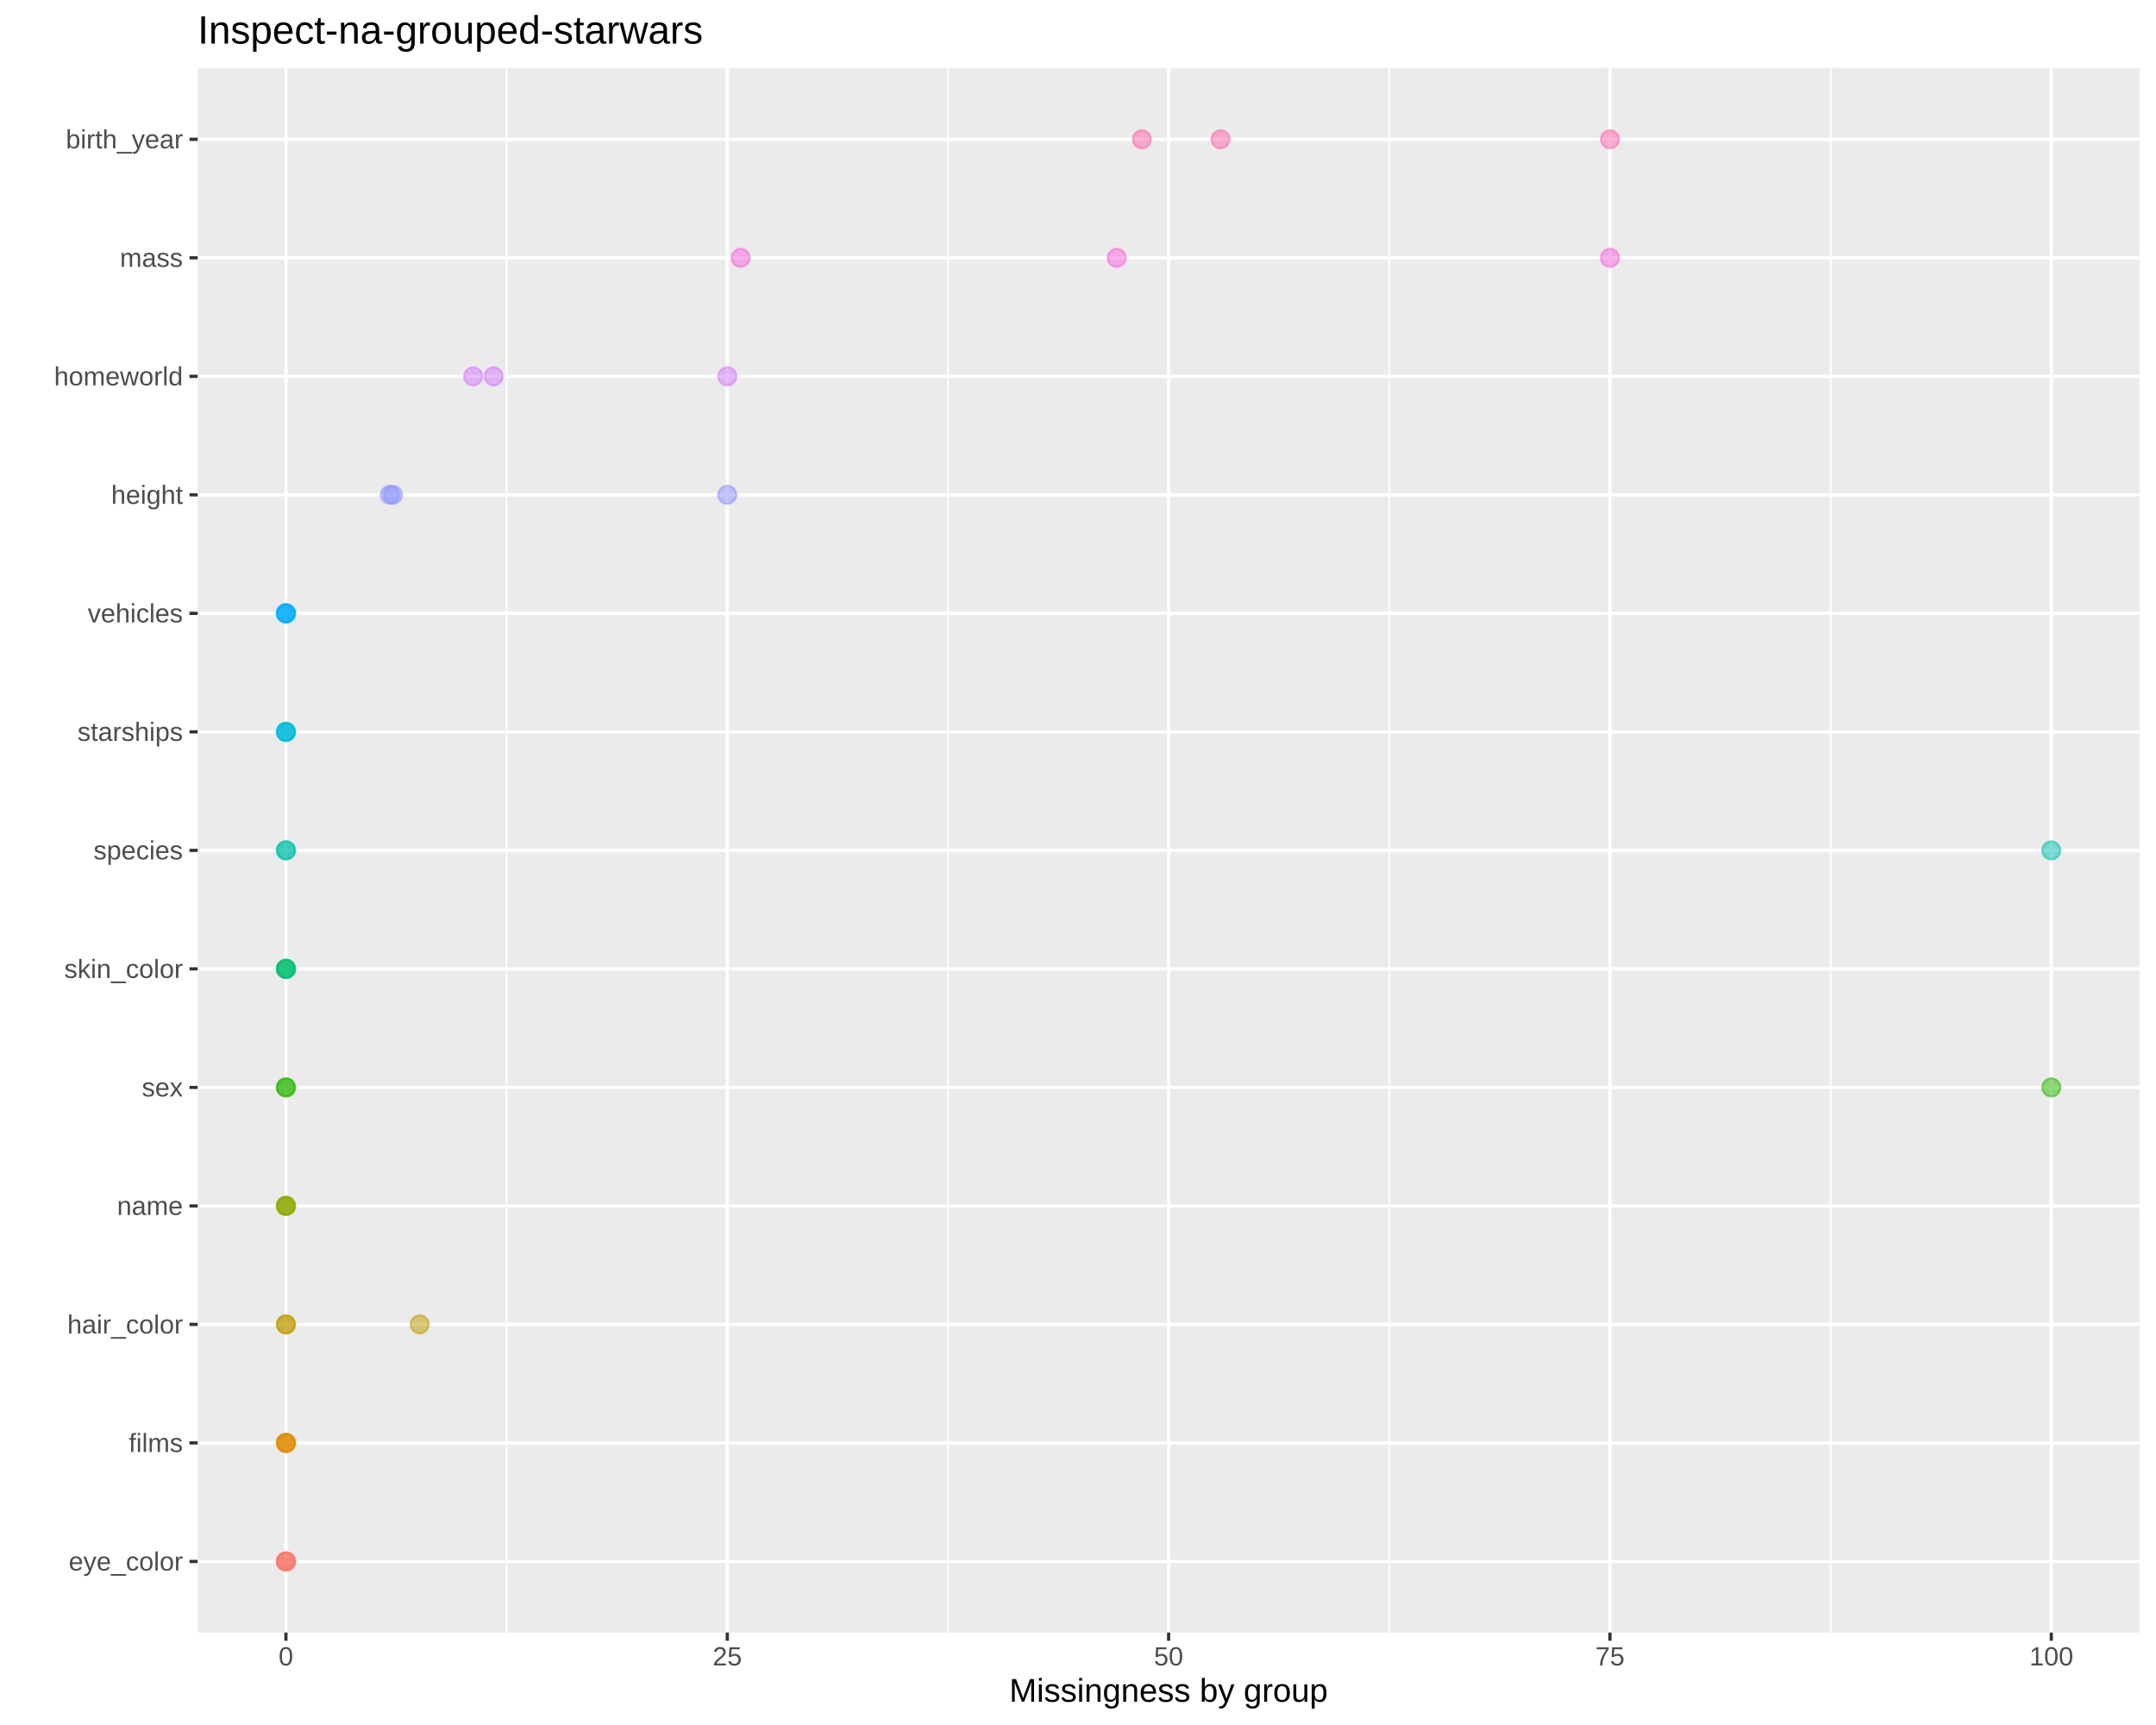
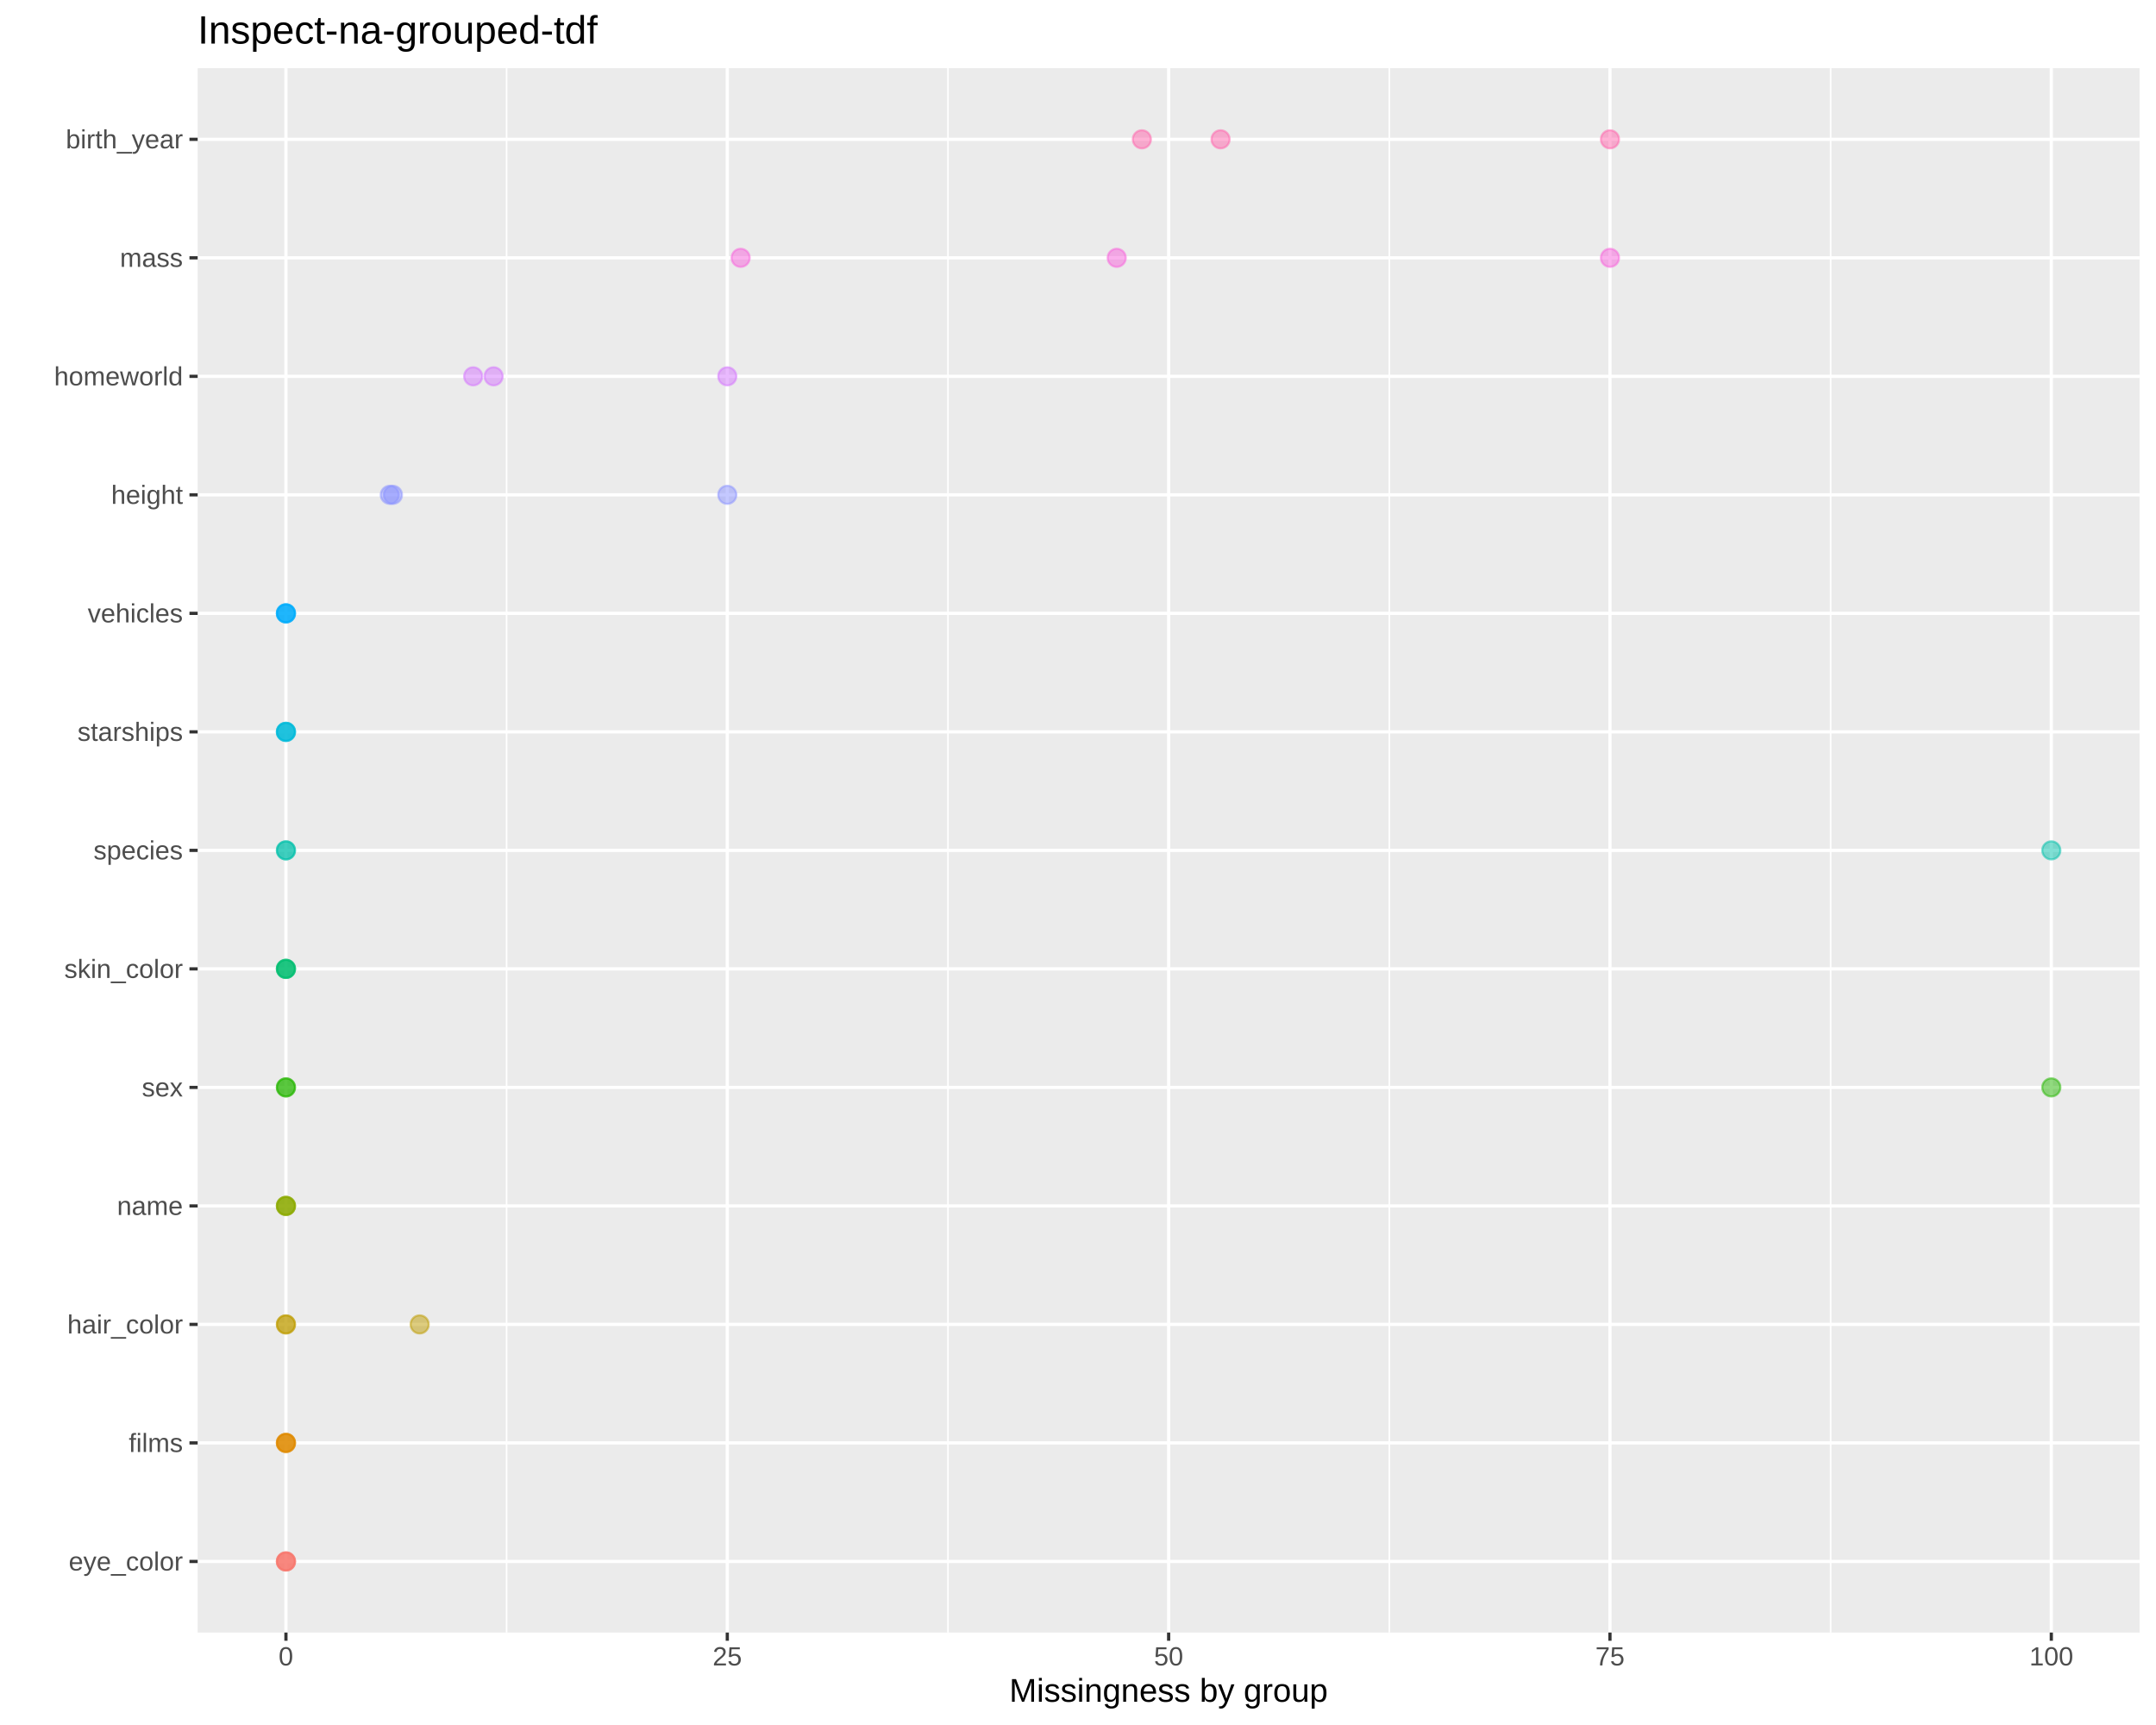
<svg xmlns="http://www.w3.org/2000/svg" viewBox="0 0 720.00 576.00">
  <defs>
    <style type="text/css">
    line, polyline, polygon, path, rect, circle {
      fill: none;
      stroke: #000000;
      stroke-linecap: round;
      stroke-linejoin: round;
      stroke-miterlimit: 10.00;
    }
  </style>
  </defs>
  <rect width="100%" height="100%" style="stroke: none; fill: #FFFFFF;" />
  <rect x="0.00" y="0.00" width="720.00" height="576.00" style="stroke-width: 1.07; stroke: #FFFFFF; fill: #FFFFFF;" />
  <defs>
    <clipPath id="cpNjYuMDF8NzE0LjUyfDU0NS4xM3wyMi43Nw==">
      <rect x="66.01" y="22.77" width="648.51" height="522.36" />
    </clipPath>
  </defs>
  <rect x="66.01" y="22.77" width="648.51" height="522.36" style="stroke-width: 1.07; stroke: none; fill: #EBEBEB;" clip-path="url(#cpNjYuMDF8NzE0LjUyfDU0NS4xM3wyMi43Nw==)" />
  <polyline points="169.18,545.13 169.18,22.77 " style="stroke-width: 0.53; stroke: #FFFFFF; stroke-linecap: butt;" clip-path="url(#cpNjYuMDF8NzE0LjUyfDU0NS4xM3wyMi43Nw==)" />
  <polyline points="316.57,545.13 316.57,22.77 " style="stroke-width: 0.53; stroke: #FFFFFF; stroke-linecap: butt;" clip-path="url(#cpNjYuMDF8NzE0LjUyfDU0NS4xM3wyMi43Nw==)" />
  <polyline points="463.96,545.13 463.96,22.77 " style="stroke-width: 0.53; stroke: #FFFFFF; stroke-linecap: butt;" clip-path="url(#cpNjYuMDF8NzE0LjUyfDU0NS4xM3wyMi43Nw==)" />
  <polyline points="611.35,545.13 611.35,22.77 " style="stroke-width: 0.53; stroke: #FFFFFF; stroke-linecap: butt;" clip-path="url(#cpNjYuMDF8NzE0LjUyfDU0NS4xM3wyMi43Nw==)" />
  <polyline points="66.01,521.39 714.52,521.39 " style="stroke-width: 1.07; stroke: #FFFFFF; stroke-linecap: butt;" clip-path="url(#cpNjYuMDF8NzE0LjUyfDU0NS4xM3wyMi43Nw==)" />
  <polyline points="66.01,481.81 714.52,481.81 " style="stroke-width: 1.07; stroke: #FFFFFF; stroke-linecap: butt;" clip-path="url(#cpNjYuMDF8NzE0LjUyfDU0NS4xM3wyMi43Nw==)" />
  <polyline points="66.01,442.24 714.52,442.24 " style="stroke-width: 1.07; stroke: #FFFFFF; stroke-linecap: butt;" clip-path="url(#cpNjYuMDF8NzE0LjUyfDU0NS4xM3wyMi43Nw==)" />
  <polyline points="66.01,402.67 714.52,402.67 " style="stroke-width: 1.07; stroke: #FFFFFF; stroke-linecap: butt;" clip-path="url(#cpNjYuMDF8NzE0LjUyfDU0NS4xM3wyMi43Nw==)" />
  <polyline points="66.01,363.10 714.52,363.10 " style="stroke-width: 1.07; stroke: #FFFFFF; stroke-linecap: butt;" clip-path="url(#cpNjYuMDF8NzE0LjUyfDU0NS4xM3wyMi43Nw==)" />
  <polyline points="66.01,323.52 714.52,323.52 " style="stroke-width: 1.07; stroke: #FFFFFF; stroke-linecap: butt;" clip-path="url(#cpNjYuMDF8NzE0LjUyfDU0NS4xM3wyMi43Nw==)" />
  <polyline points="66.01,283.95 714.52,283.95 " style="stroke-width: 1.07; stroke: #FFFFFF; stroke-linecap: butt;" clip-path="url(#cpNjYuMDF8NzE0LjUyfDU0NS4xM3wyMi43Nw==)" />
  <polyline points="66.01,244.38 714.52,244.38 " style="stroke-width: 1.07; stroke: #FFFFFF; stroke-linecap: butt;" clip-path="url(#cpNjYuMDF8NzE0LjUyfDU0NS4xM3wyMi43Nw==)" />
  <polyline points="66.01,204.81 714.52,204.81 " style="stroke-width: 1.07; stroke: #FFFFFF; stroke-linecap: butt;" clip-path="url(#cpNjYuMDF8NzE0LjUyfDU0NS4xM3wyMi43Nw==)" />
  <polyline points="66.01,165.23 714.52,165.23 " style="stroke-width: 1.07; stroke: #FFFFFF; stroke-linecap: butt;" clip-path="url(#cpNjYuMDF8NzE0LjUyfDU0NS4xM3wyMi43Nw==)" />
  <polyline points="66.01,125.66 714.52,125.66 " style="stroke-width: 1.07; stroke: #FFFFFF; stroke-linecap: butt;" clip-path="url(#cpNjYuMDF8NzE0LjUyfDU0NS4xM3wyMi43Nw==)" />
  <polyline points="66.01,86.09 714.52,86.09 " style="stroke-width: 1.07; stroke: #FFFFFF; stroke-linecap: butt;" clip-path="url(#cpNjYuMDF8NzE0LjUyfDU0NS4xM3wyMi43Nw==)" />
  <polyline points="66.01,46.52 714.52,46.52 " style="stroke-width: 1.07; stroke: #FFFFFF; stroke-linecap: butt;" clip-path="url(#cpNjYuMDF8NzE0LjUyfDU0NS4xM3wyMi43Nw==)" />
  <polyline points="95.49,545.13 95.49,22.77 " style="stroke-width: 1.07; stroke: #FFFFFF; stroke-linecap: butt;" clip-path="url(#cpNjYuMDF8NzE0LjUyfDU0NS4xM3wyMi43Nw==)" />
  <polyline points="242.88,545.13 242.88,22.77 " style="stroke-width: 1.07; stroke: #FFFFFF; stroke-linecap: butt;" clip-path="url(#cpNjYuMDF8NzE0LjUyfDU0NS4xM3wyMi43Nw==)" />
  <polyline points="390.27,545.13 390.27,22.77 " style="stroke-width: 1.07; stroke: #FFFFFF; stroke-linecap: butt;" clip-path="url(#cpNjYuMDF8NzE0LjUyfDU0NS4xM3wyMi43Nw==)" />
  <polyline points="537.65,545.13 537.65,22.77 " style="stroke-width: 1.07; stroke: #FFFFFF; stroke-linecap: butt;" clip-path="url(#cpNjYuMDF8NzE0LjUyfDU0NS4xM3wyMi43Nw==)" />
  <polyline points="685.04,545.13 685.04,22.77 " style="stroke-width: 1.07; stroke: #FFFFFF; stroke-linecap: butt;" clip-path="url(#cpNjYuMDF8NzE0LjUyfDU0NS4xM3wyMi43Nw==)" />
  <circle cx="95.49" cy="521.39" r="2.27pt" style="stroke-width: 0.71; stroke: #F8766D; stroke-opacity: 0.50; fill: #F8766D; fill-opacity: 0.50;" clip-path="url(#cpNjYuMDF8NzE0LjUyfDU0NS4xM3wyMi43Nw==)" />
  <circle cx="95.49" cy="521.39" r="2.27pt" style="stroke-width: 0.71; stroke: #F8766D; stroke-opacity: 0.50; fill: #F8766D; fill-opacity: 0.50;" clip-path="url(#cpNjYuMDF8NzE0LjUyfDU0NS4xM3wyMi43Nw==)" />
  <circle cx="95.49" cy="521.39" r="2.27pt" style="stroke-width: 0.71; stroke: #F8766D; stroke-opacity: 0.50; fill: #F8766D; fill-opacity: 0.50;" clip-path="url(#cpNjYuMDF8NzE0LjUyfDU0NS4xM3wyMi43Nw==)" />
  <circle cx="95.49" cy="481.81" r="2.27pt" style="stroke-width: 0.71; stroke: #E18A00; stroke-opacity: 0.50; fill: #E18A00; fill-opacity: 0.50;" clip-path="url(#cpNjYuMDF8NzE0LjUyfDU0NS4xM3wyMi43Nw==)" />
  <circle cx="95.49" cy="481.81" r="2.27pt" style="stroke-width: 0.71; stroke: #E18A00; stroke-opacity: 0.50; fill: #E18A00; fill-opacity: 0.50;" clip-path="url(#cpNjYuMDF8NzE0LjUyfDU0NS4xM3wyMi43Nw==)" />
  <circle cx="95.49" cy="481.81" r="2.27pt" style="stroke-width: 0.71; stroke: #E18A00; stroke-opacity: 0.50; fill: #E18A00; fill-opacity: 0.50;" clip-path="url(#cpNjYuMDF8NzE0LjUyfDU0NS4xM3wyMi43Nw==)" />
  <circle cx="95.49" cy="442.24" r="2.27pt" style="stroke-width: 0.71; stroke: #BE9C00; stroke-opacity: 0.50; fill: #BE9C00; fill-opacity: 0.50;" clip-path="url(#cpNjYuMDF8NzE0LjUyfDU0NS4xM3wyMi43Nw==)" />
  <circle cx="140.15" cy="442.24" r="2.27pt" style="stroke-width: 0.71; stroke: #BE9C00; stroke-opacity: 0.50; fill: #BE9C00; fill-opacity: 0.50;" clip-path="url(#cpNjYuMDF8NzE0LjUyfDU0NS4xM3wyMi43Nw==)" />
  <circle cx="95.49" cy="442.24" r="2.27pt" style="stroke-width: 0.71; stroke: #BE9C00; stroke-opacity: 0.50; fill: #BE9C00; fill-opacity: 0.50;" clip-path="url(#cpNjYuMDF8NzE0LjUyfDU0NS4xM3wyMi43Nw==)" />
  <circle cx="95.49" cy="402.67" r="2.27pt" style="stroke-width: 0.71; stroke: #8CAB00; stroke-opacity: 0.50; fill: #8CAB00; fill-opacity: 0.50;" clip-path="url(#cpNjYuMDF8NzE0LjUyfDU0NS4xM3wyMi43Nw==)" />
  <circle cx="95.49" cy="402.67" r="2.27pt" style="stroke-width: 0.71; stroke: #8CAB00; stroke-opacity: 0.50; fill: #8CAB00; fill-opacity: 0.50;" clip-path="url(#cpNjYuMDF8NzE0LjUyfDU0NS4xM3wyMi43Nw==)" />
  <circle cx="95.49" cy="402.67" r="2.27pt" style="stroke-width: 0.71; stroke: #8CAB00; stroke-opacity: 0.50; fill: #8CAB00; fill-opacity: 0.50;" clip-path="url(#cpNjYuMDF8NzE0LjUyfDU0NS4xM3wyMi43Nw==)" />
  <circle cx="95.49" cy="363.10" r="2.27pt" style="stroke-width: 0.71; stroke: #24B700; stroke-opacity: 0.50; fill: #24B700; fill-opacity: 0.50;" clip-path="url(#cpNjYuMDF8NzE0LjUyfDU0NS4xM3wyMi43Nw==)" />
  <circle cx="95.49" cy="363.10" r="2.27pt" style="stroke-width: 0.71; stroke: #24B700; stroke-opacity: 0.50; fill: #24B700; fill-opacity: 0.50;" clip-path="url(#cpNjYuMDF8NzE0LjUyfDU0NS4xM3wyMi43Nw==)" />
  <circle cx="685.04" cy="363.10" r="2.27pt" style="stroke-width: 0.71; stroke: #24B700; stroke-opacity: 0.50; fill: #24B700; fill-opacity: 0.50;" clip-path="url(#cpNjYuMDF8NzE0LjUyfDU0NS4xM3wyMi43Nw==)" />
  <circle cx="95.49" cy="323.52" r="2.27pt" style="stroke-width: 0.71; stroke: #00BE70; stroke-opacity: 0.50; fill: #00BE70; fill-opacity: 0.50;" clip-path="url(#cpNjYuMDF8NzE0LjUyfDU0NS4xM3wyMi43Nw==)" />
  <circle cx="95.49" cy="323.52" r="2.27pt" style="stroke-width: 0.71; stroke: #00BE70; stroke-opacity: 0.50; fill: #00BE70; fill-opacity: 0.50;" clip-path="url(#cpNjYuMDF8NzE0LjUyfDU0NS4xM3wyMi43Nw==)" />
  <circle cx="95.49" cy="323.52" r="2.27pt" style="stroke-width: 0.71; stroke: #00BE70; stroke-opacity: 0.50; fill: #00BE70; fill-opacity: 0.50;" clip-path="url(#cpNjYuMDF8NzE0LjUyfDU0NS4xM3wyMi43Nw==)" />
  <circle cx="95.49" cy="283.95" r="2.27pt" style="stroke-width: 0.71; stroke: #00C1AB; stroke-opacity: 0.50; fill: #00C1AB; fill-opacity: 0.50;" clip-path="url(#cpNjYuMDF8NzE0LjUyfDU0NS4xM3wyMi43Nw==)" />
  <circle cx="95.49" cy="283.95" r="2.27pt" style="stroke-width: 0.71; stroke: #00C1AB; stroke-opacity: 0.50; fill: #00C1AB; fill-opacity: 0.50;" clip-path="url(#cpNjYuMDF8NzE0LjUyfDU0NS4xM3wyMi43Nw==)" />
  <circle cx="685.04" cy="283.95" r="2.27pt" style="stroke-width: 0.71; stroke: #00C1AB; stroke-opacity: 0.50; fill: #00C1AB; fill-opacity: 0.50;" clip-path="url(#cpNjYuMDF8NzE0LjUyfDU0NS4xM3wyMi43Nw==)" />
  <circle cx="95.49" cy="244.38" r="2.27pt" style="stroke-width: 0.71; stroke: #00BBDA; stroke-opacity: 0.50; fill: #00BBDA; fill-opacity: 0.50;" clip-path="url(#cpNjYuMDF8NzE0LjUyfDU0NS4xM3wyMi43Nw==)" />
  <circle cx="95.49" cy="244.38" r="2.27pt" style="stroke-width: 0.71; stroke: #00BBDA; stroke-opacity: 0.50; fill: #00BBDA; fill-opacity: 0.50;" clip-path="url(#cpNjYuMDF8NzE0LjUyfDU0NS4xM3wyMi43Nw==)" />
  <circle cx="95.49" cy="244.38" r="2.27pt" style="stroke-width: 0.71; stroke: #00BBDA; stroke-opacity: 0.50; fill: #00BBDA; fill-opacity: 0.50;" clip-path="url(#cpNjYuMDF8NzE0LjUyfDU0NS4xM3wyMi43Nw==)" />
  <circle cx="95.49" cy="204.81" r="2.27pt" style="stroke-width: 0.71; stroke: #00ACFC; stroke-opacity: 0.50; fill: #00ACFC; fill-opacity: 0.50;" clip-path="url(#cpNjYuMDF8NzE0LjUyfDU0NS4xM3wyMi43Nw==)" />
  <circle cx="95.49" cy="204.81" r="2.27pt" style="stroke-width: 0.71; stroke: #00ACFC; stroke-opacity: 0.50; fill: #00ACFC; fill-opacity: 0.50;" clip-path="url(#cpNjYuMDF8NzE0LjUyfDU0NS4xM3wyMi43Nw==)" />
  <circle cx="95.49" cy="204.81" r="2.27pt" style="stroke-width: 0.71; stroke: #00ACFC; stroke-opacity: 0.50; fill: #00ACFC; fill-opacity: 0.50;" clip-path="url(#cpNjYuMDF8NzE0LjUyfDU0NS4xM3wyMi43Nw==)" />
  <circle cx="130.17" cy="165.23" r="2.27pt" style="stroke-width: 0.71; stroke: #8B93FF; stroke-opacity: 0.50; fill: #8B93FF; fill-opacity: 0.50;" clip-path="url(#cpNjYuMDF8NzE0LjUyfDU0NS4xM3wyMi43Nw==)" />
  <circle cx="131.22" cy="165.23" r="2.27pt" style="stroke-width: 0.71; stroke: #8B93FF; stroke-opacity: 0.50; fill: #8B93FF; fill-opacity: 0.50;" clip-path="url(#cpNjYuMDF8NzE0LjUyfDU0NS4xM3wyMi43Nw==)" />
  <circle cx="242.88" cy="165.23" r="2.27pt" style="stroke-width: 0.71; stroke: #8B93FF; stroke-opacity: 0.50; fill: #8B93FF; fill-opacity: 0.50;" clip-path="url(#cpNjYuMDF8NzE0LjUyfDU0NS4xM3wyMi43Nw==)" />
  <circle cx="164.85" cy="125.66" r="2.27pt" style="stroke-width: 0.71; stroke: #D575FE; stroke-opacity: 0.50; fill: #D575FE; fill-opacity: 0.50;" clip-path="url(#cpNjYuMDF8NzE0LjUyfDU0NS4xM3wyMi43Nw==)" />
  <circle cx="158.02" cy="125.66" r="2.27pt" style="stroke-width: 0.71; stroke: #D575FE; stroke-opacity: 0.50; fill: #D575FE; fill-opacity: 0.50;" clip-path="url(#cpNjYuMDF8NzE0LjUyfDU0NS4xM3wyMi43Nw==)" />
  <circle cx="242.88" cy="125.66" r="2.27pt" style="stroke-width: 0.71; stroke: #D575FE; stroke-opacity: 0.50; fill: #D575FE; fill-opacity: 0.50;" clip-path="url(#cpNjYuMDF8NzE0LjUyfDU0NS4xM3wyMi43Nw==)" />
  <circle cx="372.93" cy="86.09" r="2.27pt" style="stroke-width: 0.71; stroke: #F962DD; stroke-opacity: 0.50; fill: #F962DD; fill-opacity: 0.50;" clip-path="url(#cpNjYuMDF8NzE0LjUyfDU0NS4xM3wyMi43Nw==)" />
  <circle cx="247.34" cy="86.09" r="2.27pt" style="stroke-width: 0.71; stroke: #F962DD; stroke-opacity: 0.50; fill: #F962DD; fill-opacity: 0.50;" clip-path="url(#cpNjYuMDF8NzE0LjUyfDU0NS4xM3wyMi43Nw==)" />
  <circle cx="537.65" cy="86.09" r="2.27pt" style="stroke-width: 0.71; stroke: #F962DD; stroke-opacity: 0.50; fill: #F962DD; fill-opacity: 0.50;" clip-path="url(#cpNjYuMDF8NzE0LjUyfDU0NS4xM3wyMi43Nw==)" />
  <circle cx="407.61" cy="46.52" r="2.27pt" style="stroke-width: 0.71; stroke: #FF65AC; stroke-opacity: 0.50; fill: #FF65AC; fill-opacity: 0.50;" clip-path="url(#cpNjYuMDF8NzE0LjUyfDU0NS4xM3wyMi43Nw==)" />
  <circle cx="381.33" cy="46.52" r="2.27pt" style="stroke-width: 0.71; stroke: #FF65AC; stroke-opacity: 0.50; fill: #FF65AC; fill-opacity: 0.50;" clip-path="url(#cpNjYuMDF8NzE0LjUyfDU0NS4xM3wyMi43Nw==)" />
  <circle cx="537.65" cy="46.52" r="2.27pt" style="stroke-width: 0.71; stroke: #FF65AC; stroke-opacity: 0.50; fill: #FF65AC; fill-opacity: 0.50;" clip-path="url(#cpNjYuMDF8NzE0LjUyfDU0NS4xM3wyMi43Nw==)" />
  <defs>
    <clipPath id="cpMC4wMHw3MjAuMDB8NTc2LjAwfDAuMDA=">
      <rect x="0.00" y="0.00" width="720.00" height="576.00" />
    </clipPath>
  </defs>
  <g clip-path="url(#cpMC4wMHw3MjAuMDB8NTc2LjAwfDAuMDA=)">
    <text x="22.94" y="524.41" style="font-size: 8.80px; fill: #4D4D4D; font-family: Liberation Sans;" textLength="38.14px" lengthAdjust="spacingAndGlyphs">eye_color</text>
  </g>
  <g clip-path="url(#cpMC4wMHw3MjAuMDB8NTc2LjAwfDAuMDA=)">
    <text x="43.00" y="484.84" style="font-size: 8.80px; fill: #4D4D4D; font-family: Liberation Sans;" textLength="18.08px" lengthAdjust="spacingAndGlyphs">films</text>
  </g>
  <g clip-path="url(#cpMC4wMHw3MjAuMDB8NTc2LjAwfDAuMDA=)">
    <text x="22.47" y="445.27" style="font-size: 8.80px; fill: #4D4D4D; font-family: Liberation Sans;" textLength="38.61px" lengthAdjust="spacingAndGlyphs">hair_color</text>
  </g>
  <g clip-path="url(#cpMC4wMHw3MjAuMDB8NTc2LjAwfDAuMDA=)">
    <text x="39.08" y="405.69" style="font-size: 8.80px; fill: #4D4D4D; font-family: Liberation Sans;" textLength="22.00px" lengthAdjust="spacingAndGlyphs">name</text>
  </g>
  <g clip-path="url(#cpMC4wMHw3MjAuMDB8NTc2LjAwfDAuMDA=)">
    <text x="47.38" y="366.12" style="font-size: 8.80px; fill: #4D4D4D; font-family: Liberation Sans;" textLength="13.70px" lengthAdjust="spacingAndGlyphs">sex</text>
  </g>
  <g clip-path="url(#cpMC4wMHw3MjAuMDB8NTc2LjAwfDAuMDA=)">
    <text x="21.47" y="326.55" style="font-size: 8.80px; fill: #4D4D4D; font-family: Liberation Sans;" textLength="39.61px" lengthAdjust="spacingAndGlyphs">skin_color</text>
  </g>
  <g clip-path="url(#cpMC4wMHw3MjAuMDB8NTc2LjAwfDAuMDA=)">
    <text x="31.23" y="286.97" style="font-size: 8.80px; fill: #4D4D4D; font-family: Liberation Sans;" textLength="29.84px" lengthAdjust="spacingAndGlyphs">species</text>
  </g>
  <g clip-path="url(#cpMC4wMHw3MjAuMDB8NTc2LjAwfDAuMDA=)">
    <text x="25.88" y="247.40" style="font-size: 8.80px; fill: #4D4D4D; font-family: Liberation Sans;" textLength="35.20px" lengthAdjust="spacingAndGlyphs">starships</text>
  </g>
  <g clip-path="url(#cpMC4wMHw3MjAuMDB8NTc2LjAwfDAuMDA=)">
    <text x="29.28" y="207.83" style="font-size: 8.80px; fill: #4D4D4D; font-family: Liberation Sans;" textLength="31.80px" lengthAdjust="spacingAndGlyphs">vehicles</text>
  </g>
  <g clip-path="url(#cpMC4wMHw3MjAuMDB8NTc2LjAwfDAuMDA=)">
    <text x="37.13" y="168.26" style="font-size: 8.80px; fill: #4D4D4D; font-family: Liberation Sans;" textLength="23.95px" lengthAdjust="spacingAndGlyphs">height</text>
  </g>
  <g clip-path="url(#cpMC4wMHw3MjAuMDB8NTc2LjAwfDAuMDA=)">
    <text x="18.06" y="128.68" style="font-size: 8.80px; fill: #4D4D4D; font-family: Liberation Sans;" textLength="43.02px" lengthAdjust="spacingAndGlyphs">homeworld</text>
  </g>
  <g clip-path="url(#cpMC4wMHw3MjAuMDB8NTc2LjAwfDAuMDA=)">
    <text x="40.05" y="89.11" style="font-size: 8.80px; fill: #4D4D4D; font-family: Liberation Sans;" textLength="21.03px" lengthAdjust="spacingAndGlyphs">mass</text>
  </g>
  <g clip-path="url(#cpMC4wMHw3MjAuMDB8NTc2LjAwfDAuMDA=)">
    <text x="21.98" y="49.54" style="font-size: 8.80px; fill: #4D4D4D; font-family: Liberation Sans;" textLength="39.09px" lengthAdjust="spacingAndGlyphs">birth_year</text>
  </g>
  <polyline points="63.27,521.39 66.01,521.39 " style="stroke-width: 1.07; stroke: #333333; stroke-linecap: butt;" clip-path="url(#cpMC4wMHw3MjAuMDB8NTc2LjAwfDAuMDA=)" />
  <polyline points="63.27,481.81 66.01,481.81 " style="stroke-width: 1.07; stroke: #333333; stroke-linecap: butt;" clip-path="url(#cpMC4wMHw3MjAuMDB8NTc2LjAwfDAuMDA=)" />
  <polyline points="63.27,442.24 66.01,442.24 " style="stroke-width: 1.07; stroke: #333333; stroke-linecap: butt;" clip-path="url(#cpMC4wMHw3MjAuMDB8NTc2LjAwfDAuMDA=)" />
  <polyline points="63.27,402.67 66.01,402.67 " style="stroke-width: 1.07; stroke: #333333; stroke-linecap: butt;" clip-path="url(#cpMC4wMHw3MjAuMDB8NTc2LjAwfDAuMDA=)" />
  <polyline points="63.27,363.10 66.01,363.10 " style="stroke-width: 1.07; stroke: #333333; stroke-linecap: butt;" clip-path="url(#cpMC4wMHw3MjAuMDB8NTc2LjAwfDAuMDA=)" />
  <polyline points="63.27,323.52 66.01,323.52 " style="stroke-width: 1.07; stroke: #333333; stroke-linecap: butt;" clip-path="url(#cpMC4wMHw3MjAuMDB8NTc2LjAwfDAuMDA=)" />
  <polyline points="63.27,283.95 66.01,283.95 " style="stroke-width: 1.07; stroke: #333333; stroke-linecap: butt;" clip-path="url(#cpMC4wMHw3MjAuMDB8NTc2LjAwfDAuMDA=)" />
  <polyline points="63.27,244.38 66.01,244.38 " style="stroke-width: 1.07; stroke: #333333; stroke-linecap: butt;" clip-path="url(#cpMC4wMHw3MjAuMDB8NTc2LjAwfDAuMDA=)" />
  <polyline points="63.27,204.81 66.01,204.81 " style="stroke-width: 1.07; stroke: #333333; stroke-linecap: butt;" clip-path="url(#cpMC4wMHw3MjAuMDB8NTc2LjAwfDAuMDA=)" />
  <polyline points="63.27,165.23 66.01,165.23 " style="stroke-width: 1.07; stroke: #333333; stroke-linecap: butt;" clip-path="url(#cpMC4wMHw3MjAuMDB8NTc2LjAwfDAuMDA=)" />
  <polyline points="63.27,125.66 66.01,125.66 " style="stroke-width: 1.07; stroke: #333333; stroke-linecap: butt;" clip-path="url(#cpMC4wMHw3MjAuMDB8NTc2LjAwfDAuMDA=)" />
  <polyline points="63.27,86.09 66.01,86.09 " style="stroke-width: 1.07; stroke: #333333; stroke-linecap: butt;" clip-path="url(#cpMC4wMHw3MjAuMDB8NTc2LjAwfDAuMDA=)" />
  <polyline points="63.27,46.52 66.01,46.52 " style="stroke-width: 1.07; stroke: #333333; stroke-linecap: butt;" clip-path="url(#cpMC4wMHw3MjAuMDB8NTc2LjAwfDAuMDA=)" />
  <polyline points="95.49,547.87 95.49,545.13 " style="stroke-width: 1.07; stroke: #333333; stroke-linecap: butt;" clip-path="url(#cpMC4wMHw3MjAuMDB8NTc2LjAwfDAuMDA=)" />
  <polyline points="242.88,547.87 242.88,545.13 " style="stroke-width: 1.07; stroke: #333333; stroke-linecap: butt;" clip-path="url(#cpMC4wMHw3MjAuMDB8NTc2LjAwfDAuMDA=)" />
  <polyline points="390.27,547.87 390.27,545.13 " style="stroke-width: 1.07; stroke: #333333; stroke-linecap: butt;" clip-path="url(#cpMC4wMHw3MjAuMDB8NTc2LjAwfDAuMDA=)" />
  <polyline points="537.65,547.87 537.65,545.13 " style="stroke-width: 1.07; stroke: #333333; stroke-linecap: butt;" clip-path="url(#cpMC4wMHw3MjAuMDB8NTc2LjAwfDAuMDA=)" />
  <polyline points="685.04,547.87 685.04,545.13 " style="stroke-width: 1.07; stroke: #333333; stroke-linecap: butt;" clip-path="url(#cpMC4wMHw3MjAuMDB8NTc2LjAwfDAuMDA=)" />
  <g clip-path="url(#cpMC4wMHw3MjAuMDB8NTc2LjAwfDAuMDA=)">
    <text x="93.04" y="556.11" style="font-size: 8.80px; fill: #4D4D4D; font-family: Liberation Sans;" textLength="4.89px" lengthAdjust="spacingAndGlyphs">0</text>
  </g>
  <g clip-path="url(#cpMC4wMHw3MjAuMDB8NTc2LjAwfDAuMDA=)">
    <text x="237.99" y="556.11" style="font-size: 8.80px; fill: #4D4D4D; font-family: Liberation Sans;" textLength="9.78px" lengthAdjust="spacingAndGlyphs">25</text>
  </g>
  <g clip-path="url(#cpMC4wMHw3MjAuMDB8NTc2LjAwfDAuMDA=)">
    <text x="385.37" y="556.11" style="font-size: 8.80px; fill: #4D4D4D; font-family: Liberation Sans;" textLength="9.78px" lengthAdjust="spacingAndGlyphs">50</text>
  </g>
  <g clip-path="url(#cpMC4wMHw3MjAuMDB8NTc2LjAwfDAuMDA=)">
    <text x="532.76" y="556.11" style="font-size: 8.80px; fill: #4D4D4D; font-family: Liberation Sans;" textLength="9.78px" lengthAdjust="spacingAndGlyphs">75</text>
  </g>
  <g clip-path="url(#cpMC4wMHw3MjAuMDB8NTc2LjAwfDAuMDA=)">
    <text x="677.71" y="556.11" style="font-size: 8.80px; fill: #4D4D4D; font-family: Liberation Sans;" textLength="14.67px" lengthAdjust="spacingAndGlyphs">100</text>
  </g>
  <g clip-path="url(#cpMC4wMHw3MjAuMDB8NTc2LjAwfDAuMDA=)">
    <text x="337.05" y="568.24" style="font-size: 11.00px; font-family: Liberation Sans;" textLength="106.44px" lengthAdjust="spacingAndGlyphs">Missingness by group</text>
  </g>
  <g clip-path="url(#cpMC4wMHw3MjAuMDB8NTc2LjAwfDAuMDA=)">
-     <text x="66.01" y="14.56" style="font-size: 13.20px; font-family: Liberation Sans;" textLength="168.48px" lengthAdjust="spacingAndGlyphs">Inspect-na-grouped-starwars</text>
+     <text x="66.01" y="14.56" style="font-size: 13.20px; font-family: Liberation Sans;" textLength="168.48px" lengthAdjust="spacingAndGlyphs">Inspect-na-grouped-tdf</text>
  </g>
</svg>
